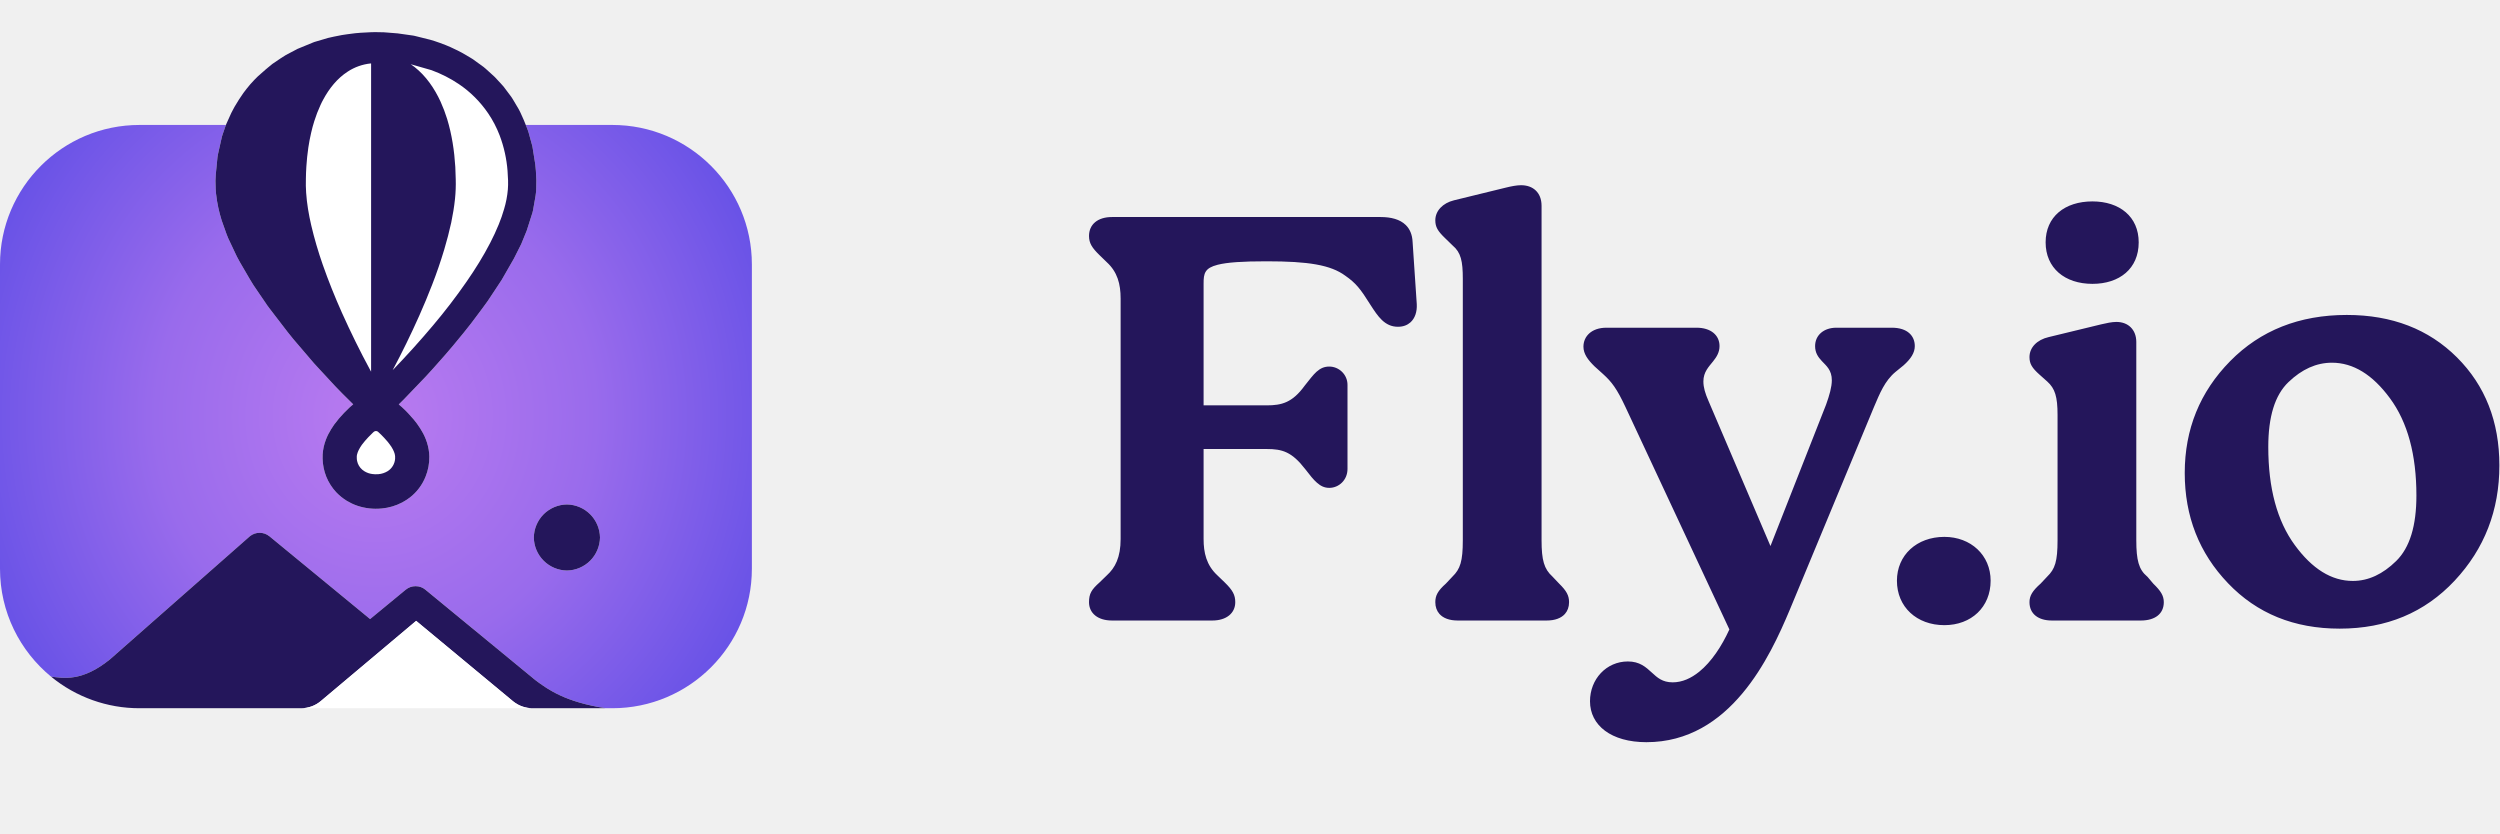
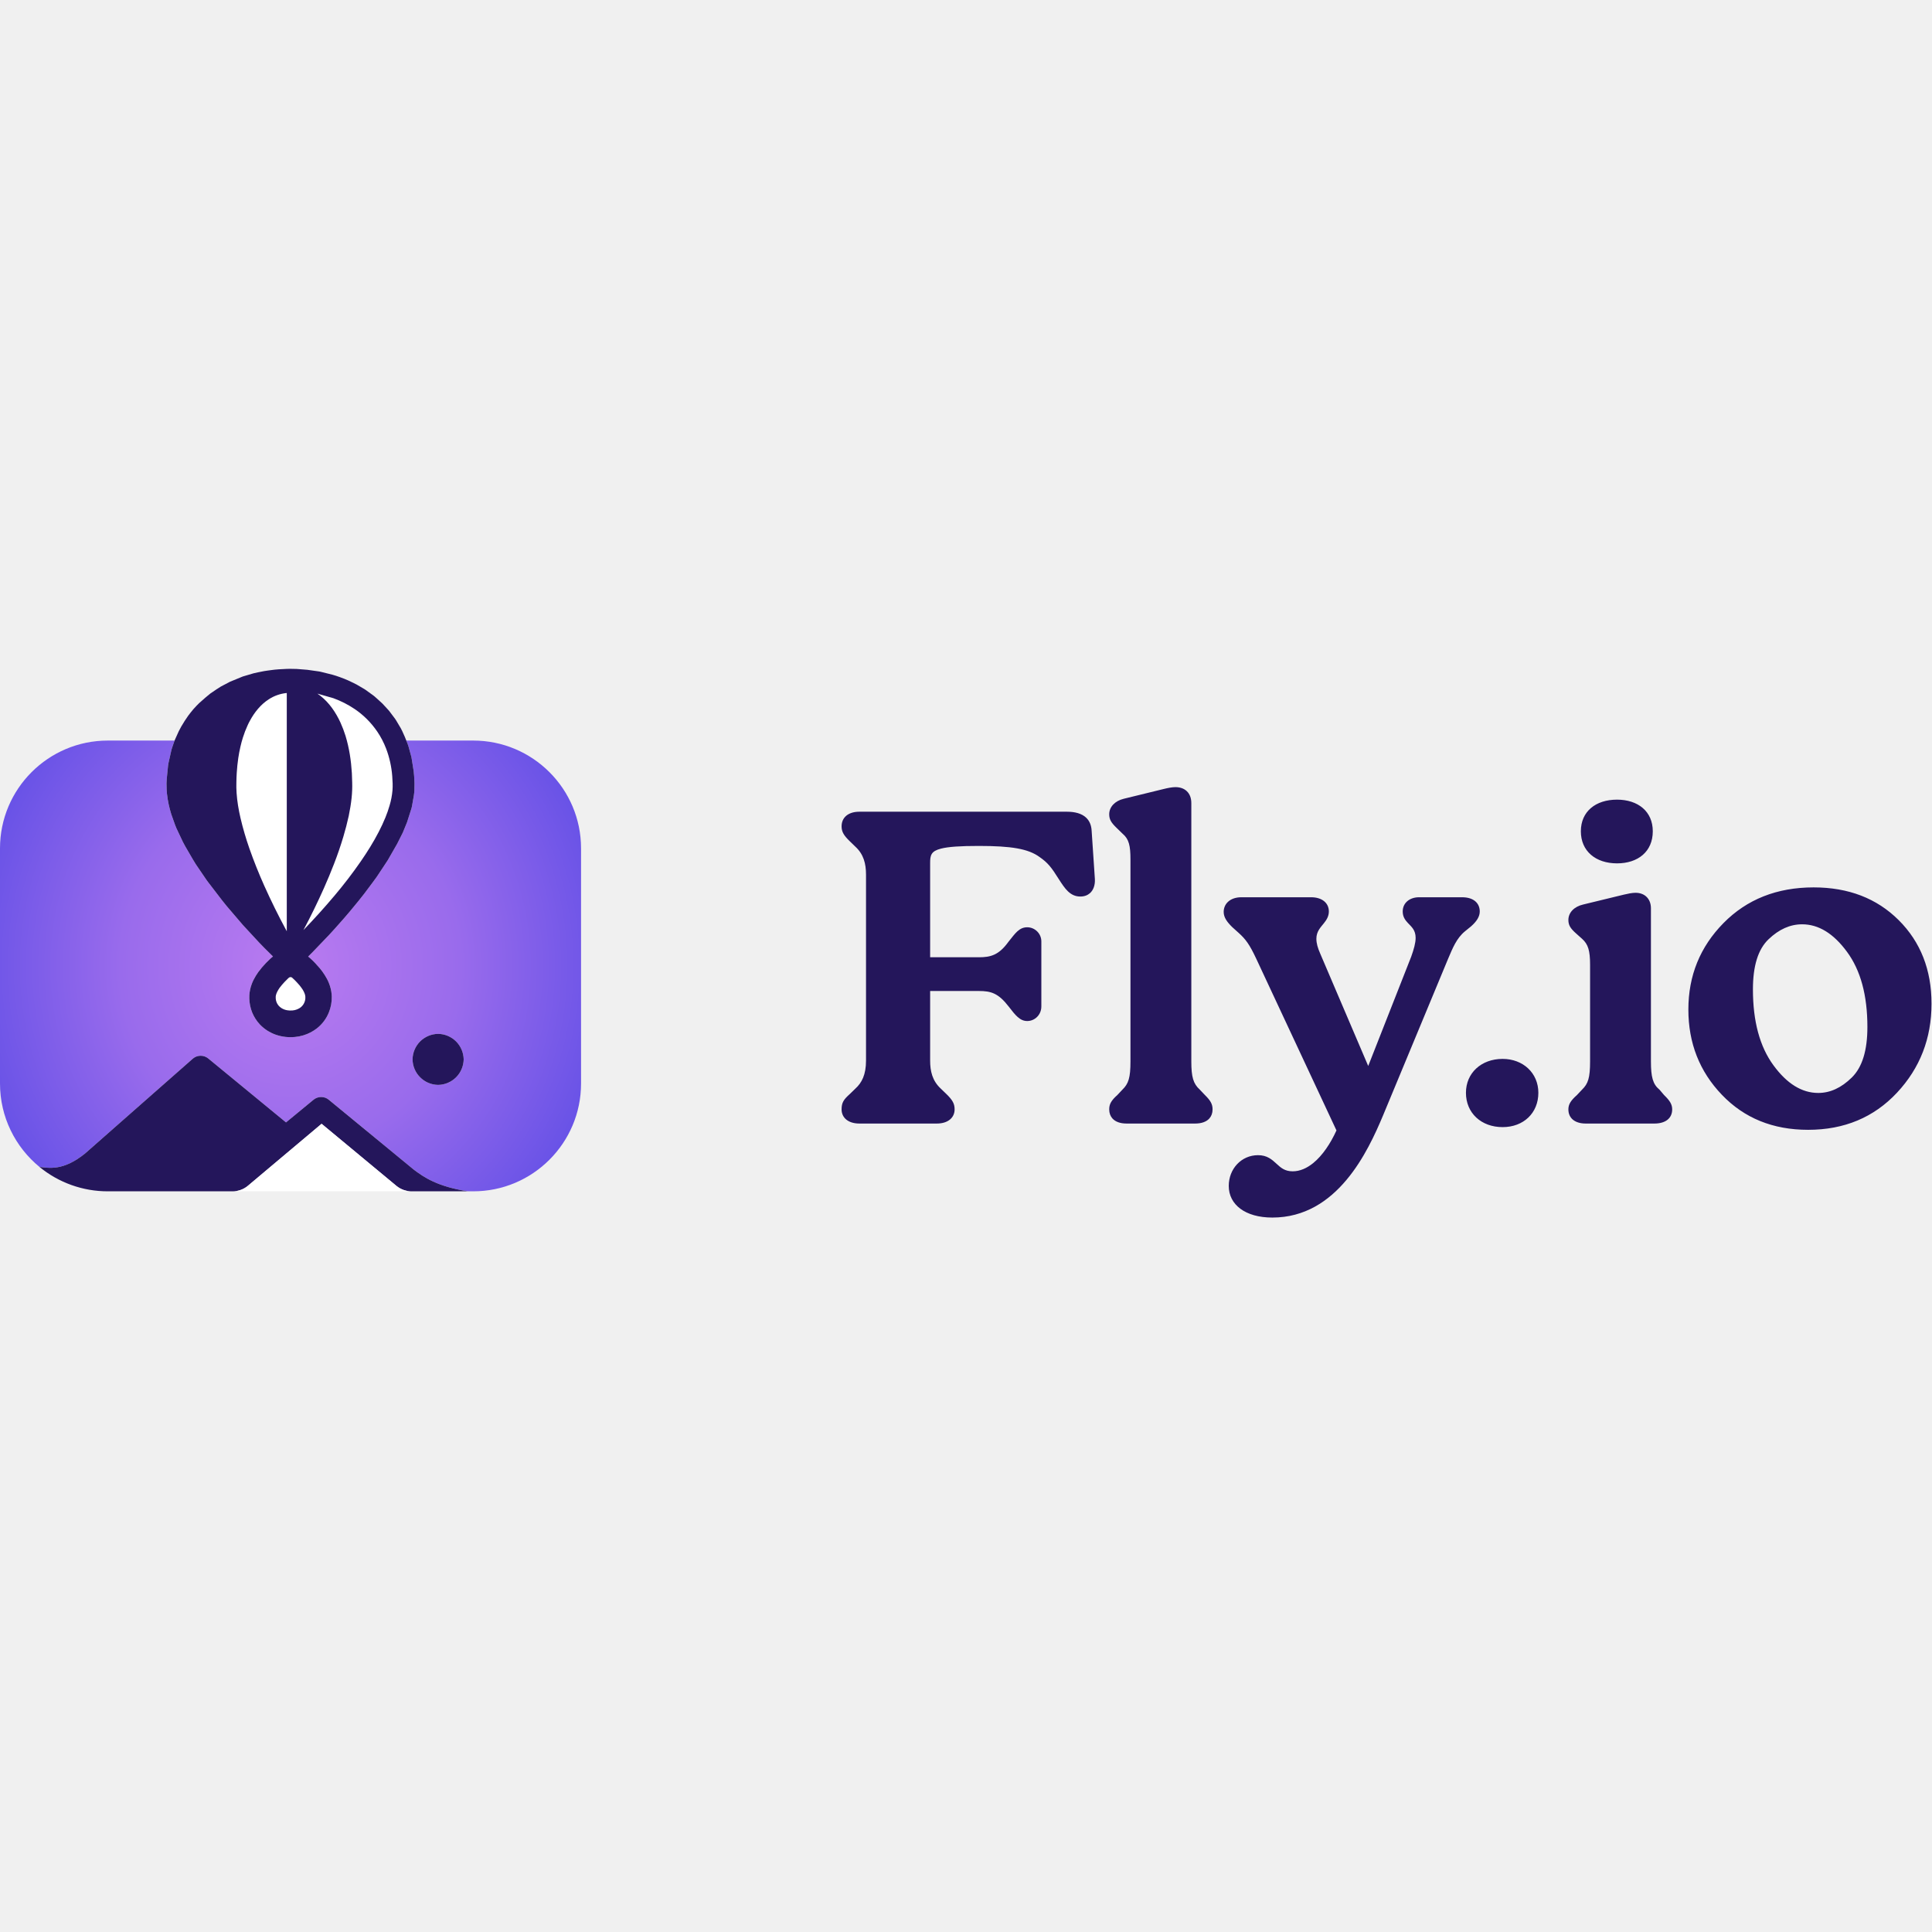
- <svg xmlns="http://www.w3.org/2000/svg" width="48" height="16" viewBox="0 0 48 16" fill="none">
+ <svg xmlns="http://www.w3.org/2000/svg" width="150" height="150" viewBox="0 0 48 16" fill="none">
  <g clip-path="url(#clip0_16_1147)">
    <path fill-rule="evenodd" clip-rule="evenodd" d="M10.095 2.399H11.757C13.235 2.399 14.436 3.599 14.436 5.077V10.92C14.436 12.398 13.235 13.598 11.757 13.598H11.626C10.865 13.479 10.535 13.251 10.28 13.059L8.167 11.321C8.114 11.278 8.048 11.255 7.979 11.255C7.911 11.255 7.845 11.278 7.792 11.321L7.106 11.886L5.172 10.296C5.119 10.253 5.053 10.23 4.985 10.23C4.917 10.23 4.851 10.253 4.798 10.296L2.112 12.659C1.571 13.098 1.213 13.017 0.981 12.992C0.382 12.5 0 11.755 0 10.92V5.077C0 3.599 1.2 2.399 2.679 2.399H4.338L4.335 2.405L4.279 2.568L4.261 2.624L4.186 2.958L4.176 3.016L4.143 3.351L4.138 3.443L4.137 3.475L4.141 3.628L4.148 3.718L4.167 3.858L4.191 3.985L4.219 4.102L4.255 4.228L4.35 4.495L4.382 4.575L4.547 4.924L4.605 5.031L4.796 5.359L4.869 5.478L5.136 5.87L5.175 5.922L5.522 6.374L5.634 6.513L6.03 6.976L6.112 7.065L6.438 7.417L6.568 7.551L6.782 7.763L6.739 7.799L6.712 7.823C6.639 7.891 6.57 7.963 6.506 8.038C6.475 8.075 6.445 8.112 6.417 8.151C6.374 8.211 6.336 8.273 6.303 8.338C6.286 8.372 6.27 8.407 6.257 8.442C6.222 8.533 6.201 8.628 6.195 8.725L6.194 8.808C6.197 8.926 6.221 9.042 6.264 9.151C6.309 9.262 6.374 9.364 6.455 9.451C6.515 9.514 6.583 9.569 6.657 9.615C6.72 9.653 6.787 9.685 6.857 9.709C7.009 9.761 7.171 9.779 7.33 9.763H7.331C7.468 9.75 7.6 9.711 7.722 9.647C7.774 9.619 7.824 9.587 7.871 9.551C8.005 9.447 8.108 9.309 8.171 9.151C8.221 9.028 8.245 8.897 8.243 8.765L8.239 8.696C8.23 8.604 8.208 8.515 8.174 8.43C8.159 8.393 8.143 8.356 8.124 8.321C8.089 8.256 8.05 8.194 8.006 8.134C7.986 8.107 7.965 8.081 7.944 8.055C7.873 7.97 7.796 7.889 7.714 7.814L7.656 7.765L7.754 7.668L8.175 7.229L8.321 7.069L8.547 6.814L8.694 6.642L8.904 6.387L9.046 6.208L9.255 5.929L9.36 5.785L9.509 5.561L9.634 5.371L9.868 4.963L10.003 4.695L10.007 4.687L10.109 4.438C10.111 4.435 10.112 4.431 10.113 4.428L10.223 4.083L10.235 4.033L10.283 3.758L10.292 3.684L10.295 3.639L10.298 3.467L10.297 3.435L10.289 3.281L10.278 3.161L10.223 2.816C10.222 2.812 10.222 2.807 10.22 2.803L10.15 2.548L10.126 2.477L10.095 2.399ZM10.885 9.686C10.717 9.688 10.557 9.756 10.438 9.874C10.32 9.993 10.252 10.153 10.25 10.32C10.252 10.488 10.32 10.648 10.439 10.766C10.557 10.884 10.717 10.952 10.885 10.954C11.052 10.952 11.212 10.884 11.331 10.766C11.449 10.648 11.517 10.488 11.52 10.32C11.517 10.153 11.45 9.993 11.331 9.874C11.213 9.756 11.052 9.688 10.885 9.686Z" fill="url(#paint0_radial_16_1147)" />
    <path fill-rule="evenodd" clip-rule="evenodd" d="M33.204 12.085L31.21 7.817C31.044 7.462 30.945 7.332 30.778 7.181L30.616 7.035C30.487 6.909 30.402 6.794 30.402 6.656C30.402 6.458 30.558 6.292 30.843 6.292H32.574C32.846 6.292 33.015 6.434 33.015 6.645C33.015 6.762 32.961 6.851 32.892 6.937C32.811 7.04 32.705 7.14 32.705 7.323C32.705 7.438 32.739 7.552 32.803 7.698L33.993 10.484L35.061 7.768C35.126 7.587 35.171 7.428 35.171 7.301C35.171 7.103 35.063 7.022 34.98 6.933C34.908 6.856 34.85 6.775 34.85 6.645C34.85 6.431 35.023 6.292 35.257 6.292H36.323C36.622 6.292 36.764 6.447 36.764 6.645C36.764 6.771 36.691 6.888 36.548 7.015L36.397 7.138C36.187 7.31 36.09 7.558 35.98 7.815L34.363 11.709C34.172 12.164 33.888 12.796 33.453 13.314C33.012 13.841 32.417 14.25 31.611 14.25C30.936 14.25 30.528 13.928 30.528 13.464C30.528 13.039 30.842 12.7 31.255 12.7C31.482 12.7 31.599 12.807 31.719 12.917C31.818 13.008 31.918 13.101 32.115 13.101C32.298 13.101 32.469 13.023 32.624 12.898C32.86 12.707 33.058 12.406 33.204 12.085ZM5.787 13.598H2.679C2.06 13.599 1.46 13.385 0.981 12.992C1.213 13.017 1.571 13.098 2.112 12.659L4.798 10.296C4.851 10.253 4.917 10.23 4.985 10.23C5.053 10.23 5.119 10.253 5.172 10.296L7.106 11.886L7.792 11.321C7.845 11.278 7.911 11.255 7.979 11.255C8.048 11.255 8.114 11.278 8.166 11.321L10.28 13.059C10.535 13.251 10.865 13.479 11.626 13.598H10.22C10.096 13.597 9.975 13.557 9.875 13.483L9.85 13.464L7.99 11.92L6.155 13.464C6.051 13.55 5.921 13.597 5.787 13.598ZM44.922 12.07C45.819 12.07 46.555 11.762 47.129 11.149C47.702 10.536 47.988 9.799 47.988 8.936C47.988 8.095 47.716 7.403 47.173 6.861C46.63 6.32 45.926 6.047 45.059 6.047C44.147 6.047 43.4 6.344 42.819 6.934C42.238 7.525 41.947 8.24 41.947 9.081C41.947 9.914 42.224 10.62 42.779 11.199C43.333 11.779 44.047 12.07 44.922 12.07ZM37.332 12.003C37.851 12.003 38.22 11.654 38.22 11.15C38.22 10.658 37.839 10.308 37.332 10.308C36.801 10.308 36.421 10.659 36.421 11.15C36.421 11.653 36.801 12.003 37.332 12.003ZM39.18 11.205L39.306 11.071C39.457 10.925 39.505 10.778 39.505 10.371V7.968C39.505 7.617 39.457 7.46 39.308 7.326L39.159 7.193C39.014 7.064 38.966 6.984 38.966 6.856C38.966 6.674 39.108 6.524 39.335 6.472L40.344 6.227C40.441 6.204 40.549 6.181 40.634 6.181C40.75 6.181 40.845 6.219 40.911 6.285C40.978 6.352 41.017 6.447 41.017 6.567V10.371C41.017 10.755 41.064 10.934 41.224 11.068C41.227 11.07 41.229 11.073 41.232 11.075L41.344 11.207C41.486 11.345 41.545 11.436 41.545 11.562C41.545 11.786 41.376 11.914 41.104 11.914H39.396C39.136 11.914 38.966 11.787 38.966 11.562C38.966 11.436 39.025 11.343 39.18 11.205ZM27.761 11.205L27.887 11.071C28.037 10.925 28.086 10.778 28.086 10.371V5.354C28.086 5.014 28.05 4.847 27.89 4.713L27.738 4.565C27.606 4.437 27.558 4.358 27.558 4.23C27.558 4.048 27.701 3.899 27.916 3.846L28.913 3.602C29.01 3.578 29.119 3.556 29.203 3.556C29.318 3.556 29.416 3.59 29.485 3.656C29.555 3.722 29.598 3.82 29.598 3.952V10.371C29.598 10.756 29.646 10.924 29.807 11.07L29.936 11.206C30.078 11.345 30.126 11.435 30.126 11.562C30.126 11.655 30.097 11.73 30.047 11.787C29.975 11.868 29.856 11.914 29.696 11.914H27.988C27.828 11.914 27.709 11.868 27.637 11.787C27.587 11.73 27.558 11.655 27.558 11.562C27.558 11.435 27.605 11.344 27.761 11.205ZM23.109 8.621V10.349C23.109 10.61 23.161 10.85 23.375 11.048L23.514 11.182C23.669 11.333 23.717 11.424 23.717 11.562C23.717 11.773 23.547 11.914 23.276 11.914H21.35C21.078 11.914 20.909 11.773 20.909 11.562C20.909 11.398 20.957 11.32 21.112 11.182L21.25 11.048C21.411 10.902 21.516 10.703 21.516 10.349V5.732C21.516 5.451 21.454 5.221 21.25 5.034L21.111 4.899C20.968 4.76 20.909 4.669 20.909 4.531C20.909 4.307 21.078 4.167 21.35 4.167H26.509C26.706 4.167 26.88 4.211 26.99 4.32C27.067 4.395 27.116 4.502 27.122 4.649L27.202 5.84C27.21 5.989 27.166 6.113 27.08 6.19C27.021 6.242 26.942 6.274 26.841 6.274C26.715 6.274 26.618 6.226 26.532 6.144C26.454 6.07 26.385 5.966 26.307 5.844C26.119 5.543 26.031 5.434 25.83 5.294C25.55 5.087 25.124 5.017 24.319 5.017C23.854 5.017 23.561 5.037 23.377 5.084C23.257 5.115 23.188 5.155 23.151 5.214C23.113 5.274 23.109 5.35 23.109 5.443V7.783H24.319C24.609 7.783 24.812 7.731 25.048 7.408L25.049 7.406C25.144 7.286 25.212 7.197 25.277 7.138C25.354 7.07 25.426 7.038 25.523 7.038C25.704 7.038 25.872 7.187 25.872 7.39V9.003C25.872 9.219 25.704 9.367 25.523 9.367C25.433 9.367 25.36 9.335 25.284 9.267C25.218 9.21 25.15 9.124 25.061 9.008C24.803 8.674 24.62 8.621 24.319 8.621H23.109ZM43.551 8.58C43.551 8.002 43.677 7.586 43.939 7.336C44.197 7.089 44.474 6.964 44.773 6.964C45.183 6.964 45.553 7.193 45.886 7.645C46.227 8.106 46.395 8.73 46.395 9.515C46.395 10.094 46.269 10.514 46.007 10.771C45.749 11.025 45.472 11.154 45.174 11.154C44.764 11.154 44.394 10.922 44.061 10.467C43.72 10.002 43.551 9.373 43.551 8.58ZM10.885 9.686C10.717 9.688 10.557 9.756 10.438 9.874C10.32 9.993 10.252 10.153 10.25 10.32C10.252 10.488 10.32 10.648 10.439 10.766C10.557 10.884 10.717 10.952 10.885 10.954C11.052 10.952 11.212 10.884 11.331 10.766C11.449 10.648 11.517 10.488 11.52 10.32C11.517 10.153 11.45 9.993 11.331 9.874C11.213 9.756 11.052 9.688 10.885 9.686ZM6.782 7.763L6.568 7.551L6.438 7.417L6.112 7.065L6.03 6.976L5.634 6.513L5.522 6.374L5.175 5.922L5.136 5.87L4.869 5.478L4.796 5.359L4.605 5.031L4.547 4.924L4.382 4.575L4.35 4.495L4.255 4.228L4.219 4.102L4.191 3.985L4.167 3.858L4.148 3.718L4.141 3.628L4.137 3.475L4.138 3.443L4.143 3.351L4.176 3.016L4.186 2.958L4.261 2.624L4.279 2.568L4.335 2.405L4.353 2.363L4.441 2.168L4.503 2.051L4.589 1.91L4.675 1.783L4.736 1.703L4.806 1.618L4.884 1.533L4.95 1.467L5.111 1.325L5.229 1.228C5.232 1.226 5.235 1.224 5.238 1.222L5.378 1.127L5.489 1.056L5.699 0.946C5.702 0.944 5.706 0.942 5.709 0.94L6.008 0.817L6.036 0.806L6.301 0.728L6.413 0.703L6.565 0.673L6.665 0.658L6.82 0.638L6.925 0.629L7.134 0.618L7.215 0.617L7.37 0.62L7.41 0.623L7.635 0.641L7.932 0.683L7.966 0.69L8.259 0.763L8.345 0.789L8.441 0.822L8.558 0.866L8.65 0.905L8.785 0.969L8.87 1.013L9.024 1.103L9.081 1.138L9.29 1.29L9.35 1.342L9.496 1.475L9.503 1.482L9.626 1.615L9.669 1.663L9.814 1.856L9.844 1.902L9.959 2.096L9.993 2.163L10.058 2.308L10.126 2.477L10.15 2.548L10.22 2.803C10.221 2.807 10.223 2.812 10.223 2.816L10.278 3.161L10.289 3.281L10.297 3.435L10.298 3.467L10.295 3.639L10.292 3.684L10.283 3.758L10.235 4.033L10.223 4.083L10.113 4.428C10.112 4.431 10.111 4.435 10.109 4.438L10.007 4.687L10.003 4.695L9.868 4.963L9.634 5.371L9.509 5.561L9.36 5.785L9.255 5.929L9.046 6.208L8.904 6.387L8.694 6.642L8.547 6.814L8.321 7.069L8.175 7.229L7.754 7.668L7.656 7.765L7.714 7.814C7.796 7.889 7.873 7.97 7.944 8.055C7.965 8.081 7.986 8.107 8.006 8.134C8.05 8.194 8.089 8.256 8.124 8.321C8.143 8.356 8.159 8.393 8.174 8.43C8.208 8.515 8.23 8.605 8.239 8.696L8.243 8.765C8.245 8.897 8.221 9.028 8.171 9.151C8.108 9.309 8.005 9.447 7.871 9.551C7.824 9.587 7.774 9.619 7.722 9.647C7.6 9.711 7.468 9.75 7.331 9.763H7.33C7.171 9.779 7.009 9.761 6.857 9.709C6.787 9.685 6.72 9.653 6.657 9.615C6.583 9.569 6.515 9.514 6.455 9.451C6.374 9.364 6.309 9.262 6.264 9.151C6.221 9.042 6.197 8.926 6.194 8.808L6.195 8.725C6.201 8.628 6.222 8.533 6.257 8.442C6.27 8.407 6.286 8.372 6.303 8.338C6.336 8.273 6.375 8.211 6.417 8.151C6.445 8.113 6.475 8.075 6.506 8.038C6.57 7.963 6.639 7.891 6.712 7.823L6.739 7.799L6.782 7.763ZM40.175 5.45C40.695 5.45 41.063 5.158 41.063 4.653C41.063 4.16 40.696 3.867 40.175 3.867C39.643 3.867 39.276 4.161 39.276 4.653C39.276 5.146 39.643 5.45 40.175 5.45Z" fill="#24165B" />
    <path fill-rule="evenodd" clip-rule="evenodd" d="M7.99 11.921L9.85 13.464C9.956 13.551 10.089 13.598 10.226 13.598H5.781C5.917 13.598 6.05 13.551 6.155 13.464L7.99 11.921ZM7.227 8.276L7.244 8.281C7.249 8.284 7.254 8.288 7.259 8.291L7.273 8.304C7.308 8.336 7.342 8.369 7.374 8.404C7.397 8.428 7.419 8.453 7.441 8.479C7.468 8.512 7.493 8.546 7.517 8.582C7.527 8.598 7.536 8.614 7.545 8.631C7.552 8.645 7.559 8.66 7.565 8.675C7.576 8.702 7.584 8.729 7.586 8.758L7.586 8.811C7.582 8.859 7.567 8.905 7.542 8.946C7.517 8.987 7.483 9.022 7.442 9.047C7.389 9.079 7.329 9.099 7.267 9.104L7.202 9.106L7.146 9.101C7.12 9.098 7.095 9.091 7.07 9.083C7.045 9.074 7.021 9.063 6.998 9.049L6.955 9.018C6.904 8.974 6.869 8.915 6.856 8.849C6.854 8.838 6.852 8.827 6.851 8.815L6.85 8.765C6.85 8.751 6.853 8.738 6.856 8.724C6.863 8.695 6.874 8.666 6.888 8.639C6.905 8.604 6.926 8.572 6.948 8.54C6.986 8.49 7.026 8.442 7.07 8.396C7.098 8.367 7.126 8.338 7.156 8.31L7.177 8.291C7.192 8.281 7.192 8.281 7.209 8.276H7.227ZM7.118 1.218L7.125 1.218V7.136L7.11 7.109C6.915 6.749 6.734 6.381 6.566 6.007C6.431 5.705 6.307 5.396 6.197 5.083C6.11 4.834 6.035 4.58 5.975 4.323C5.928 4.118 5.892 3.911 5.878 3.701C5.872 3.612 5.87 3.522 5.873 3.433C5.874 3.355 5.877 3.277 5.882 3.199C5.89 3.077 5.902 2.954 5.92 2.833C5.934 2.738 5.952 2.643 5.974 2.549C5.991 2.474 6.011 2.4 6.034 2.327C6.067 2.221 6.107 2.118 6.153 2.018C6.169 1.981 6.188 1.945 6.207 1.91C6.321 1.698 6.476 1.503 6.679 1.373C6.811 1.287 6.962 1.234 7.118 1.218ZM7.886 1.233L8.284 1.347C8.469 1.415 8.646 1.504 8.809 1.614C9.032 1.764 9.223 1.956 9.374 2.178C9.463 2.309 9.536 2.451 9.593 2.599C9.676 2.818 9.727 3.048 9.745 3.282C9.75 3.343 9.753 3.404 9.755 3.466C9.756 3.522 9.756 3.58 9.751 3.637C9.74 3.764 9.716 3.89 9.679 4.013C9.65 4.113 9.616 4.212 9.576 4.309C9.527 4.429 9.472 4.547 9.412 4.663C9.28 4.919 9.127 5.164 8.963 5.401C8.761 5.693 8.545 5.975 8.316 6.246C8.067 6.542 7.808 6.829 7.539 7.107C7.722 6.764 7.892 6.416 8.05 6.061C8.138 5.863 8.221 5.664 8.299 5.462C8.385 5.241 8.462 5.016 8.53 4.789C8.581 4.618 8.626 4.446 8.664 4.272C8.695 4.123 8.72 3.972 8.736 3.82C8.749 3.694 8.754 3.567 8.75 3.44C8.749 3.362 8.746 3.284 8.742 3.207C8.723 2.895 8.676 2.583 8.585 2.284C8.55 2.171 8.508 2.06 8.459 1.952C8.342 1.698 8.18 1.46 7.96 1.287L7.886 1.233Z" fill="white" />
  </g>
  <defs>
    <radialGradient id="paint0_radial_16_1147" cx="0" cy="0" r="1" gradientUnits="userSpaceOnUse" gradientTransform="translate(7.21776 7.99842) scale(9.84765 10.5405)">
      <stop stop-color="#BA7BF0" />
      <stop offset="0.43" stop-color="#996BEC" />
      <stop offset="1" stop-color="#5046E4" />
    </radialGradient>
    <clipPath id="clip0_16_1147">
      <rect width="48" height="14.766" fill="white" transform="translate(0 0.617188)" />
    </clipPath>
  </defs>
</svg>
